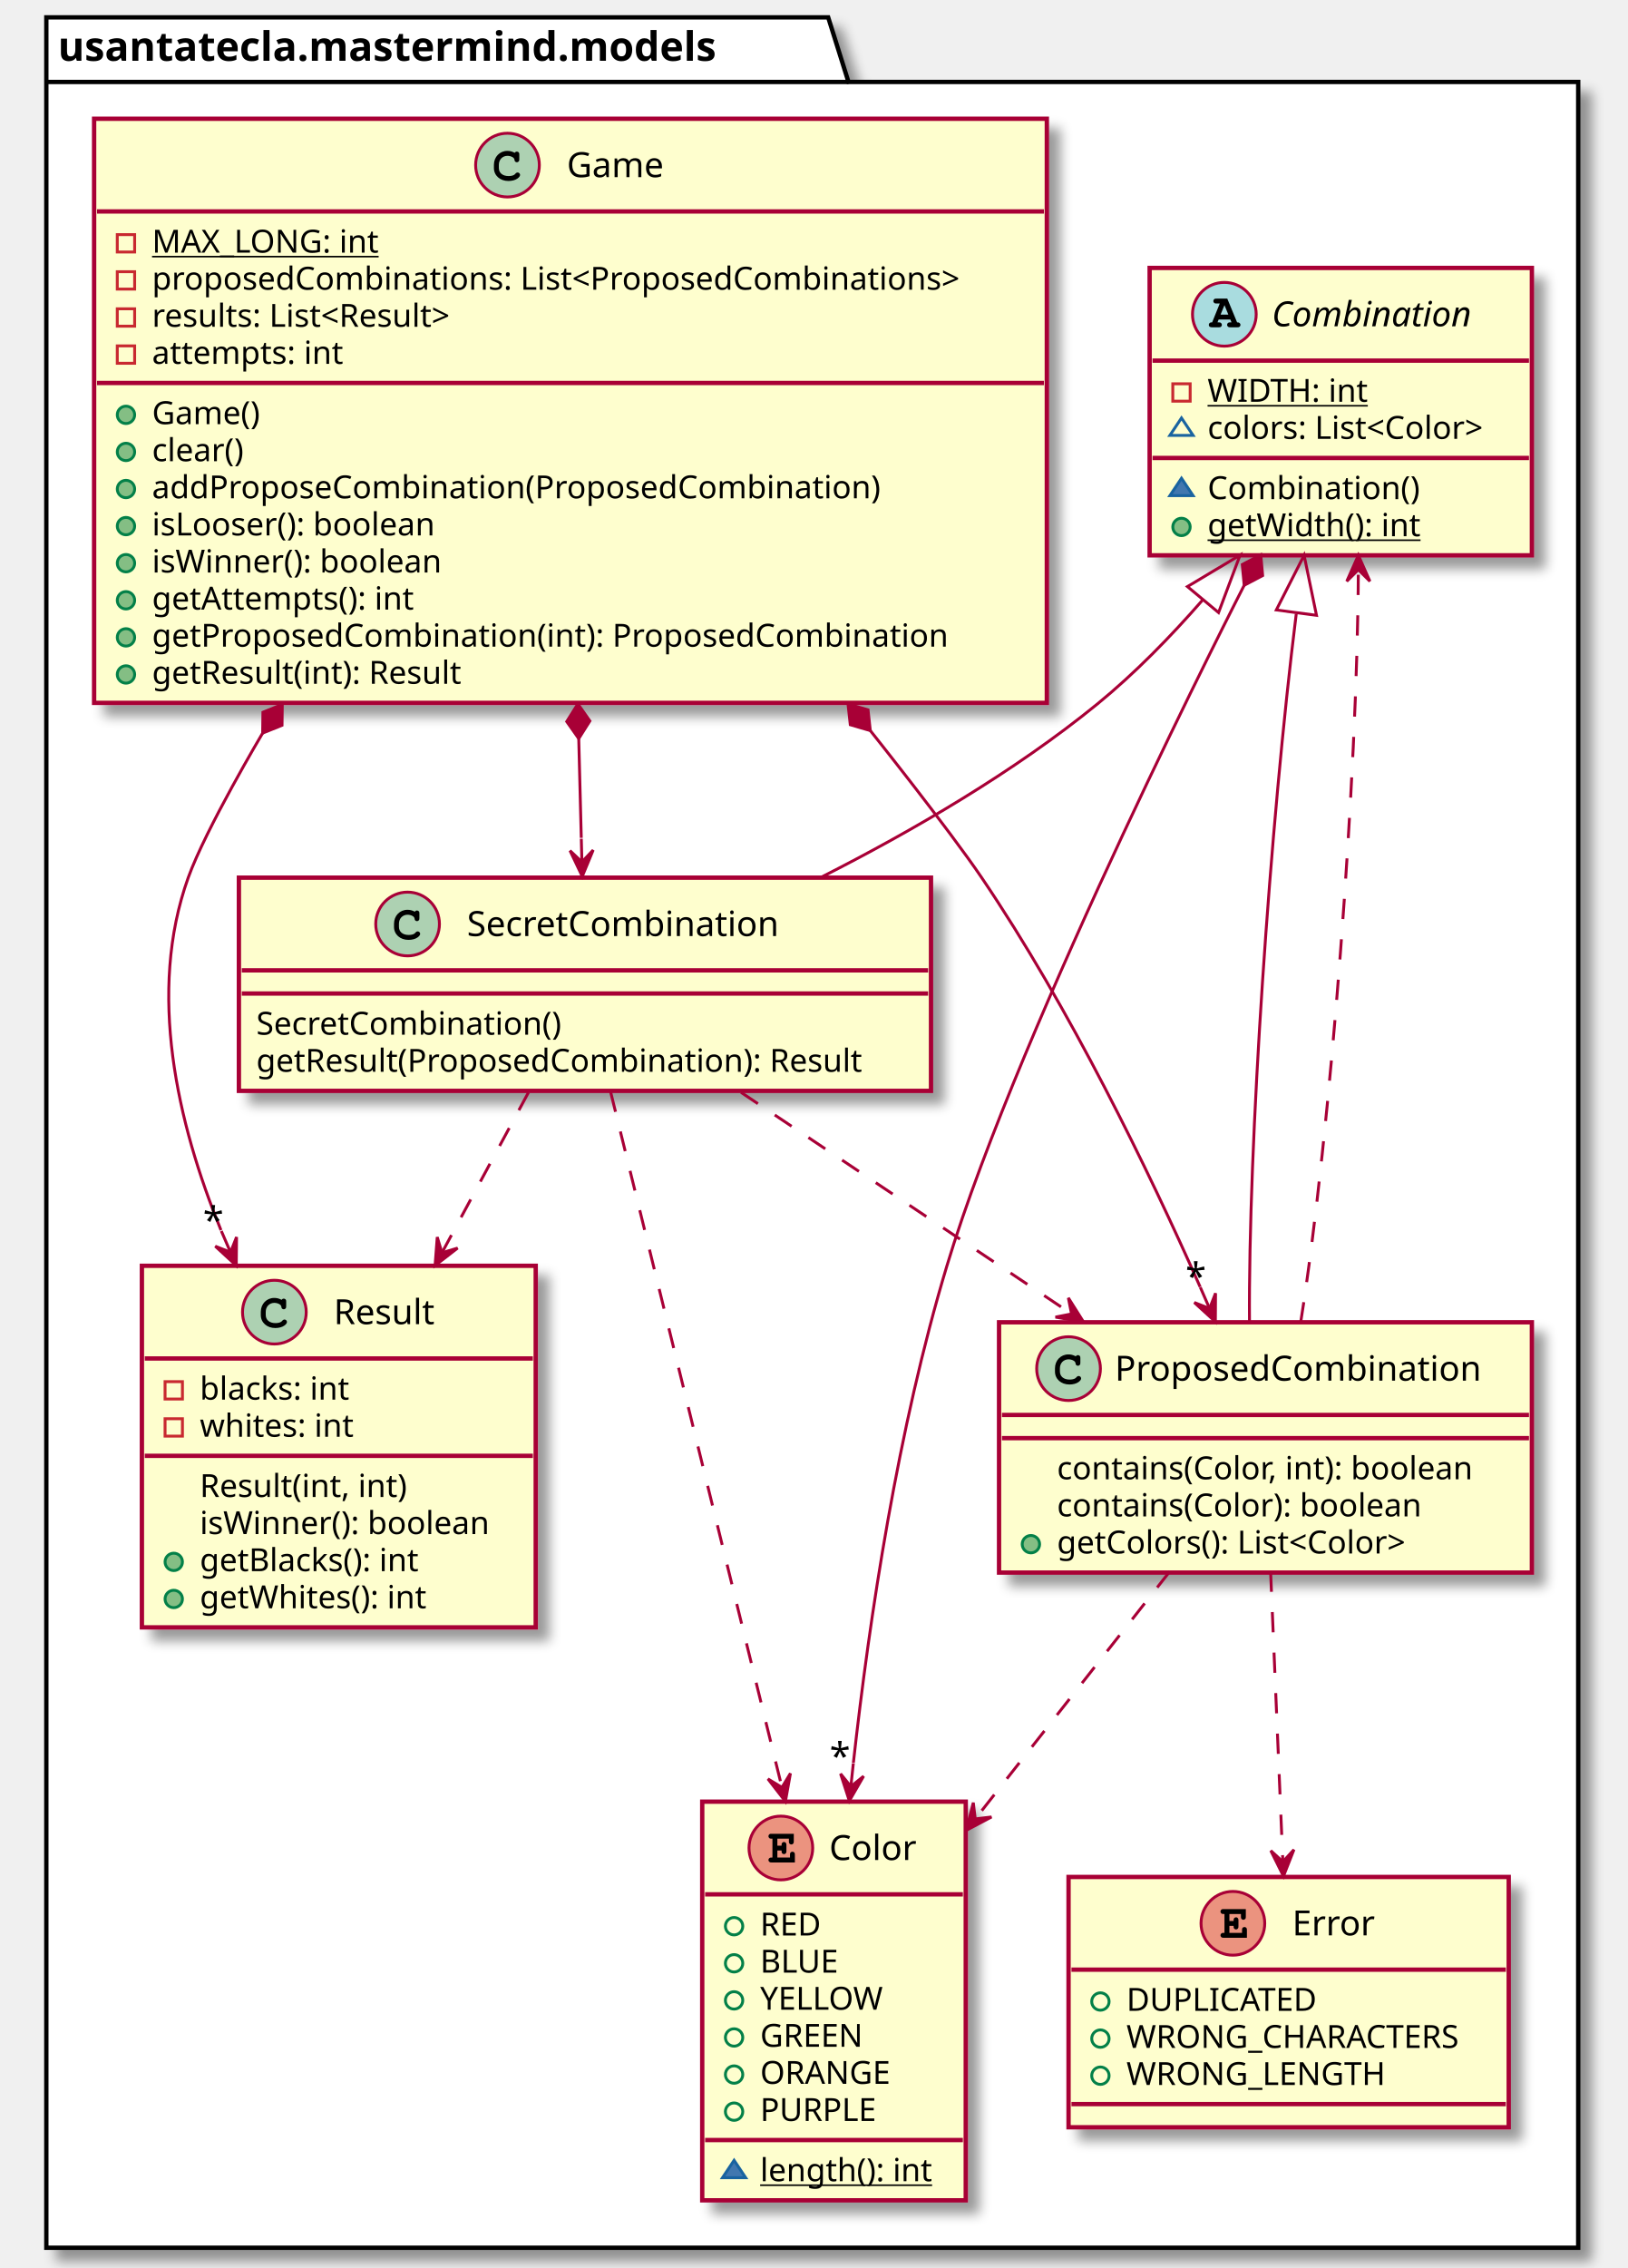
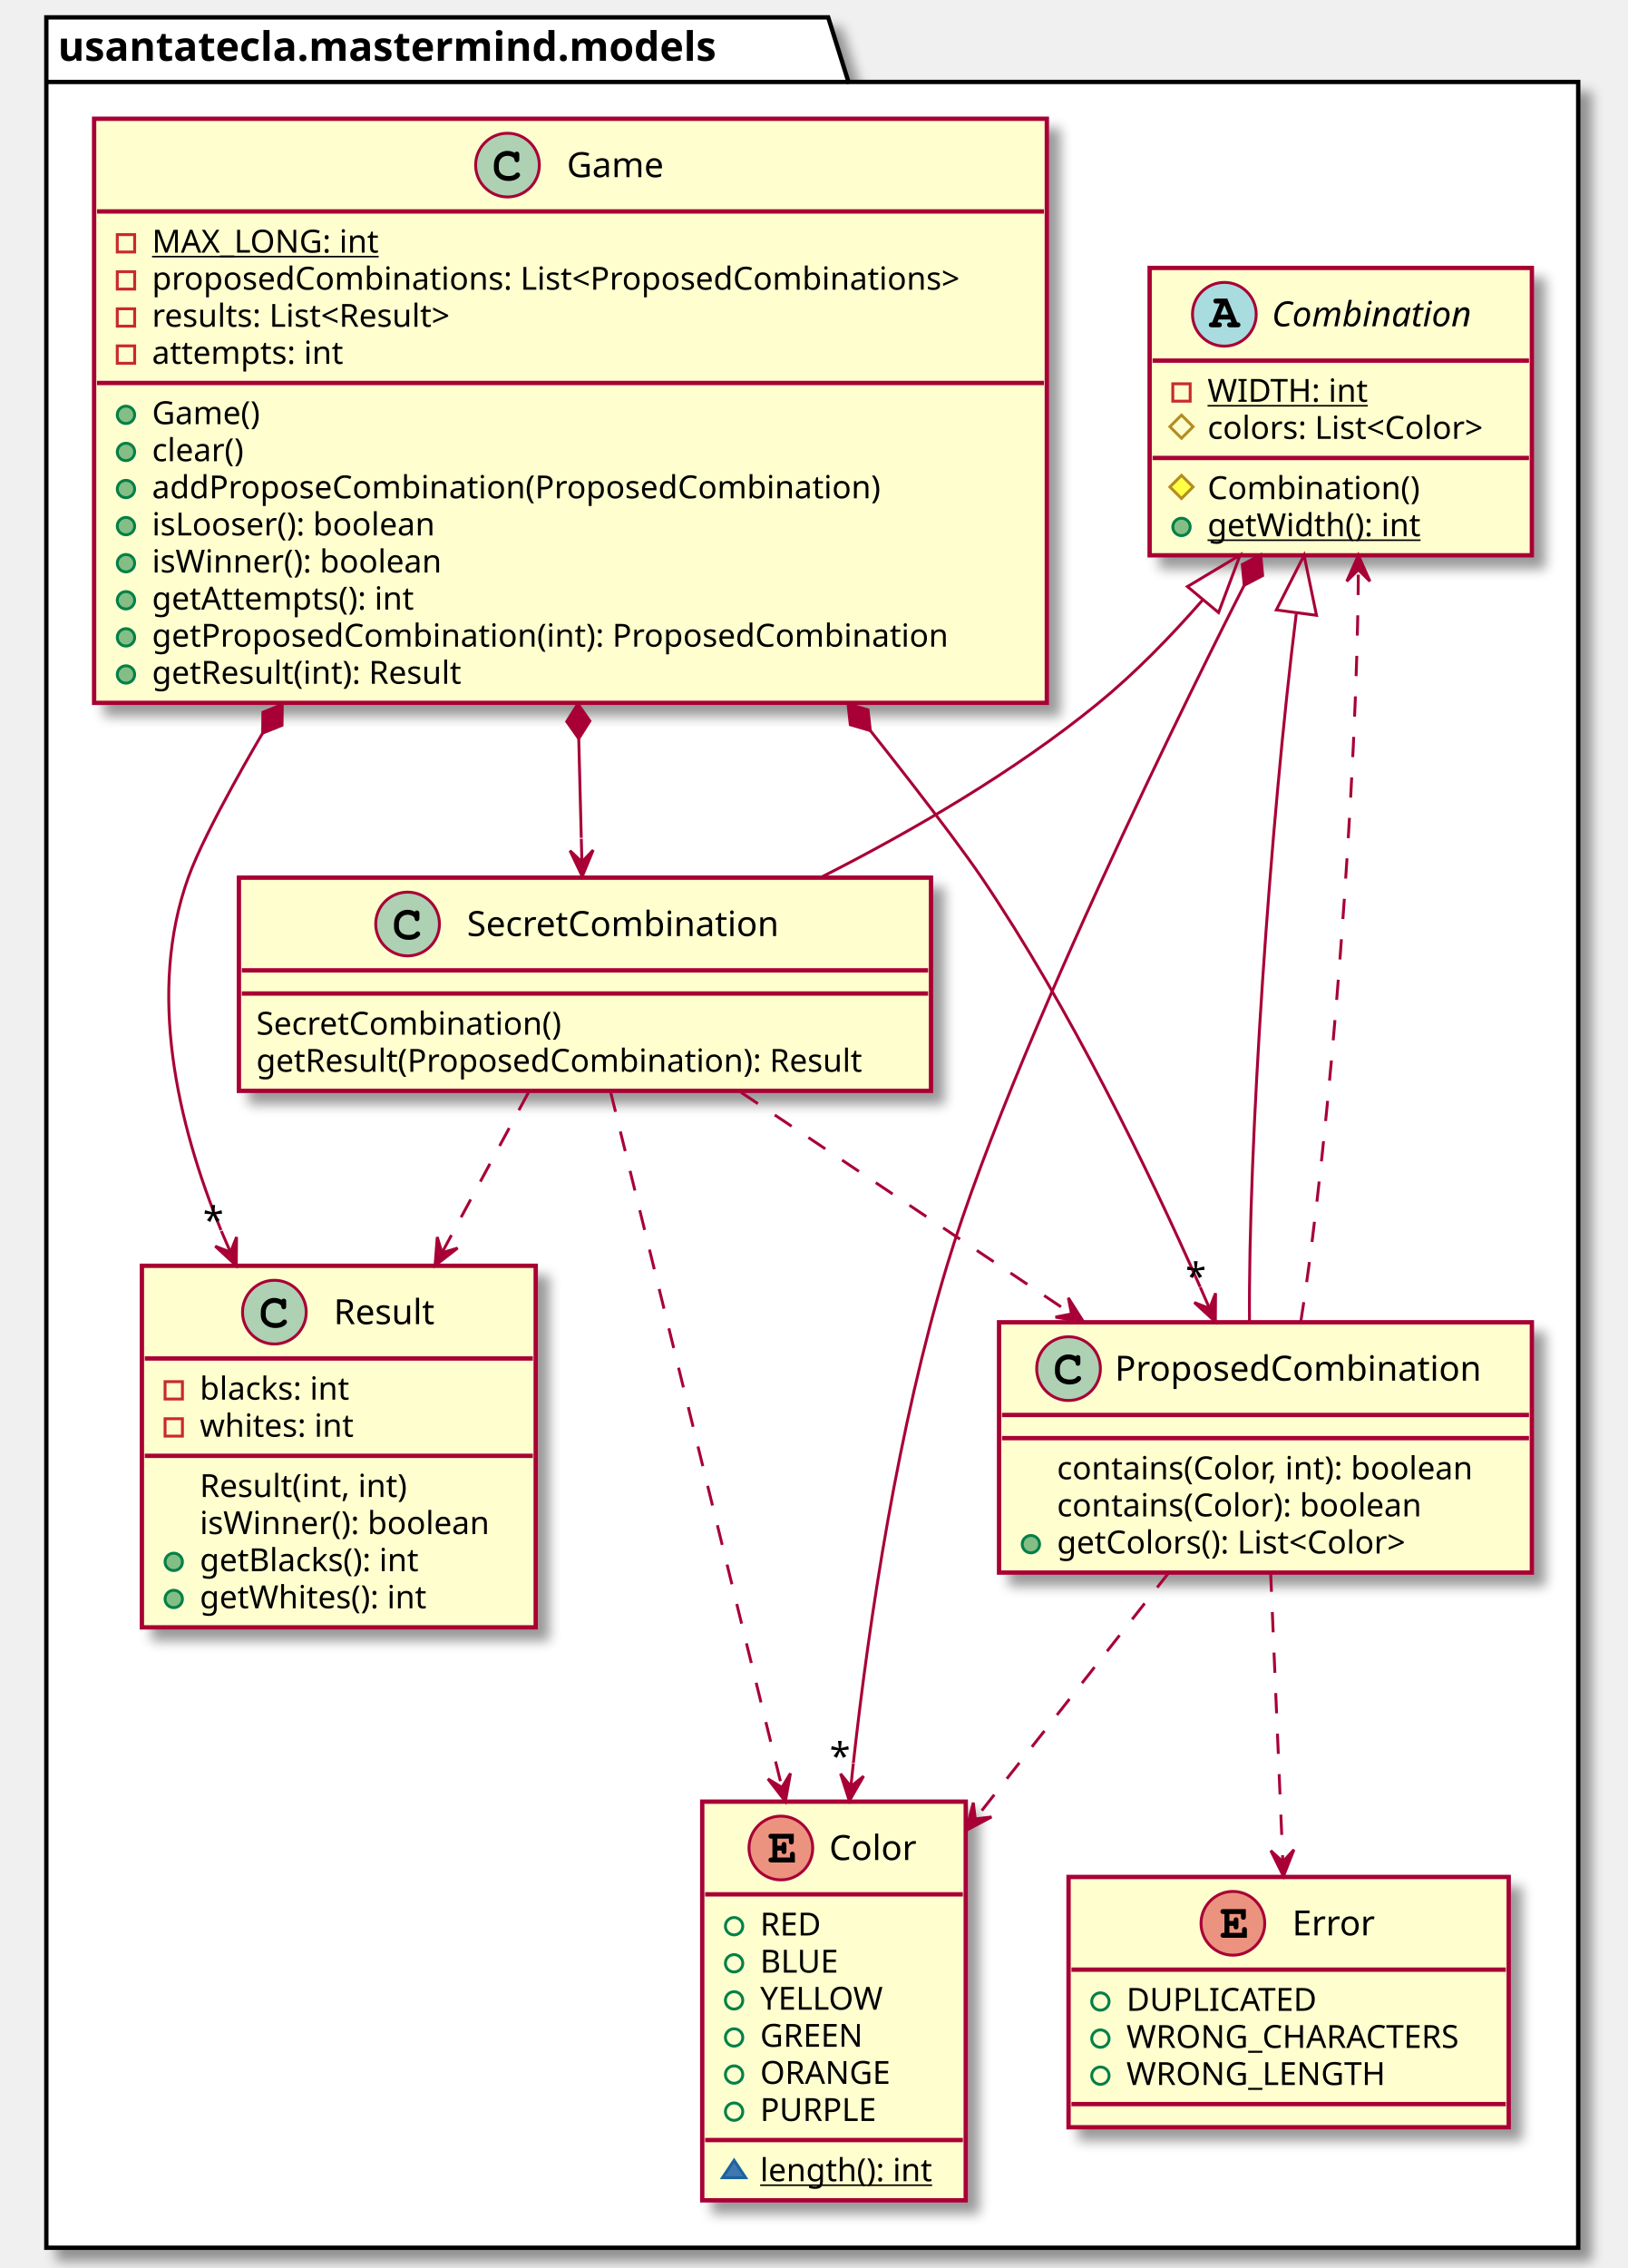
<svg xmlns="http://www.w3.org/2000/svg" contentScriptType="application/ecmascript" contentStyleType="text/css" height="783px" preserveAspectRatio="none" style="width:562px;height:783px;" version="1.1" viewBox="0 0 562 783" width="562px" zoomAndPan="magnify">
  <defs>
-     <filter height="300%" id="fp01gopc5jebo" width="300%" x="-1" y="-1">
+     <filter height="300%" id="f160fuqzhfqyqk" width="300%" x="-1" y="-1">
      <feGaussianBlur result="blurOut" stdDeviation="2.0" />
      <feColorMatrix in="blurOut" result="blurOut2" type="matrix" values="0 0 0 0 0 0 0 0 0 0 0 0 0 0 0 0 0 0 .4 0" />
      <feOffset dx="4.0" dy="4.0" in="blurOut2" result="blurOut3" />
      <feBlend in="SourceGraphic" in2="blurOut3" mode="normal" />
    </filter>
  </defs>
  <g>
-     <polygon fill="#FFFFFF" filter="url(#fp01gopc5jebo)" points="16,6,286,6,293,28.297,545,28.297,545,776,16,776,16,6" style="stroke: #000000; stroke-width: 1.5;" />
+     <polygon fill="#FFFFFF" filter="url(#f160fuqzhfqyqk)" points="16,6,286,6,293,28.297,545,28.297,545,776,16,776,16,6" style="stroke: #000000; stroke-width: 1.5;" />
    <line style="stroke: #000000; stroke-width: 1.5;" x1="16" x2="293" y1="28.297" y2="28.297" />
    <text fill="#000000" font-family="sans-serif" font-size="14" font-weight="bold" lengthAdjust="spacingAndGlyphs" textLength="264" x="20" y="20.995">usantatecla.mastermind.models</text>
-     <rect codeLine="1" fill="#FEFECE" filter="url(#fp01gopc5jebo)" height="137.633" id="usantatecla.mastermind.models.Color" style="stroke: #A80036; stroke-width: 1.5;" width="91" x="242.5" y="622" />
+     <rect codeLine="1" fill="#FEFECE" filter="url(#f160fuqzhfqyqk)" height="137.633" id="usantatecla.mastermind.models.Color" style="stroke: #A80036; stroke-width: 1.5;" width="91" x="242.5" y="622" />
    <ellipse cx="269.65" cy="638" fill="#EB937F" rx="11" ry="11" style="stroke: #A80036; stroke-width: 1.0;" />
    <path d="M268.447,638.875 L269.9,638.875 L269.9,638.984 C269.9,639.391 269.931,639.547 270.009,639.703 C270.166,639.953 270.447,640.109 270.744,640.109 C270.994,640.109 271.259,639.969 271.416,639.75 C271.541,639.594 271.572,639.438 271.572,638.984 L271.572,637.062 C271.572,636.906 271.572,636.859 271.556,636.703 C271.494,636.234 271.181,635.922 270.728,635.922 C270.478,635.922 270.212,636.062 270.041,636.281 C269.931,636.453 269.9,636.609 269.9,637.062 L269.9,637.188 L268.447,637.188 L268.447,634.781 L272.431,634.781 L272.431,635.641 C272.431,636.047 272.462,636.219 272.541,636.375 C272.712,636.625 272.994,636.781 273.275,636.781 C273.541,636.781 273.806,636.641 273.978,636.422 C274.087,636.25 274.119,636.109 274.119,635.641 L274.119,633.094 L266.494,633.094 C266.056,633.094 265.931,633.109 265.775,633.203 C265.525,633.359 265.369,633.656 265.369,633.938 C265.369,634.219 265.509,634.469 265.728,634.641 C265.884,634.75 266.072,634.781 266.494,634.781 L266.744,634.781 L266.744,641.297 L266.494,641.297 C266.087,641.297 265.931,641.312 265.775,641.422 C265.525,641.594 265.369,641.859 265.369,642.156 C265.369,642.422 265.509,642.672 265.728,642.828 C265.869,642.953 266.103,643 266.494,643 L274.494,643 L274.494,640.422 C274.494,639.984 274.462,639.844 274.384,639.688 C274.212,639.438 273.931,639.281 273.65,639.281 C273.384,639.281 273.119,639.391 272.947,639.641 C272.837,639.797 272.806,639.938 272.806,640.422 L272.806,641.297 L268.447,641.297 L268.447,638.875 Z " />
    <text fill="#000000" font-family="sans-serif" font-size="12" lengthAdjust="spacingAndGlyphs" textLength="32" x="286.35" y="642.154">Color</text>
    <line style="stroke: #A80036; stroke-width: 1.5;" x1="243.5" x2="332.5" y1="654" y2="654" />
    <ellipse cx="253.5" cy="665" fill="none" rx="3" ry="3" style="stroke: #038048; stroke-width: 1.0;" />
    <text fill="#000000" font-family="sans-serif" font-size="11" lengthAdjust="spacingAndGlyphs" textLength="23" x="262.5" y="668.21">RED</text>
    <ellipse cx="253.5" cy="677.805" fill="none" rx="3" ry="3" style="stroke: #038048; stroke-width: 1.0;" />
    <text fill="#000000" font-family="sans-serif" font-size="11" lengthAdjust="spacingAndGlyphs" textLength="29" x="262.5" y="681.015">BLUE</text>
    <ellipse cx="253.5" cy="690.609" fill="none" rx="3" ry="3" style="stroke: #038048; stroke-width: 1.0;" />
    <text fill="#000000" font-family="sans-serif" font-size="11" lengthAdjust="spacingAndGlyphs" textLength="46" x="262.5" y="693.82">YELLOW</text>
    <ellipse cx="253.5" cy="703.414" fill="none" rx="3" ry="3" style="stroke: #038048; stroke-width: 1.0;" />
    <text fill="#000000" font-family="sans-serif" font-size="11" lengthAdjust="spacingAndGlyphs" textLength="38" x="262.5" y="706.625">GREEN</text>
    <ellipse cx="253.5" cy="716.219" fill="none" rx="3" ry="3" style="stroke: #038048; stroke-width: 1.0;" />
    <text fill="#000000" font-family="sans-serif" font-size="11" lengthAdjust="spacingAndGlyphs" textLength="48" x="262.5" y="719.429">ORANGE</text>
    <ellipse cx="253.5" cy="729.023" fill="none" rx="3" ry="3" style="stroke: #038048; stroke-width: 1.0;" />
    <text fill="#000000" font-family="sans-serif" font-size="11" lengthAdjust="spacingAndGlyphs" textLength="40" x="262.5" y="732.234">PURPLE</text>
    <line style="stroke: #A80036; stroke-width: 1.5;" x1="243.5" x2="332.5" y1="738.828" y2="738.828" />
    <polygon fill="#4177AF" points="253.5,745.828,249.5,751.828,257.5,751.828" style="stroke: #1963A0; stroke-width: 1.0;" />
    <text fill="#000000" font-family="sans-serif" font-size="11" lengthAdjust="spacingAndGlyphs" text-decoration="underline" textLength="65" x="262.5" y="753.039">length(): int</text>
-     <rect codeLine="11" fill="#FEFECE" filter="url(#fp01gopc5jebo)" height="99.219" id="usantatecla.mastermind.models.Combination" style="stroke: #A80036; stroke-width: 1.5;" width="132" x="397" y="92.5" />
+     <rect codeLine="11" fill="#FEFECE" filter="url(#f160fuqzhfqyqk)" height="99.219" id="usantatecla.mastermind.models.Combination" style="stroke: #A80036; stroke-width: 1.5;" width="132" x="397" y="92.5" />
    <ellipse cx="422.8" cy="108.5" fill="#A9DCDF" rx="11" ry="11" style="stroke: #A80036; stroke-width: 1.0;" />
    <path d="M424.878,110.312 L425.269,111.297 L424.878,111.297 C424.425,111.297 424.316,111.312 424.159,111.422 C423.909,111.578 423.753,111.859 423.753,112.156 C423.753,112.422 423.894,112.672 424.113,112.828 C424.253,112.953 424.456,113 424.878,113 L427.238,113 C427.597,113 427.816,112.969 427.956,112.875 C428.206,112.734 428.363,112.438 428.363,112.156 C428.363,111.875 428.222,111.625 428.003,111.469 C427.831,111.328 427.675,111.297 427.206,111.297 L423.816,103.094 L420.144,103.094 C419.691,103.094 419.566,103.109 419.409,103.203 C419.159,103.375 419.003,103.656 419.003,103.938 C419.003,104.219 419.144,104.469 419.363,104.641 C419.534,104.75 419.706,104.781 420.144,104.781 L421.222,104.781 L418.581,111.297 C418.159,111.297 418.003,111.312 417.847,111.422 C417.597,111.578 417.441,111.859 417.441,112.156 C417.441,112.719 417.816,113 418.566,113 L420.831,113 C421.191,113 421.409,112.969 421.534,112.875 C421.8,112.734 421.941,112.438 421.941,112.156 C421.941,111.875 421.816,111.625 421.597,111.453 C421.425,111.328 421.284,111.297 420.831,111.297 L420.441,111.297 L420.831,110.312 L424.878,110.312 Z M424.175,108.609 L421.503,108.609 L422.847,105.344 L424.175,108.609 Z " />
    <text fill="#000000" font-family="sans-serif" font-size="12" font-style="italic" lengthAdjust="spacingAndGlyphs" textLength="76" x="439.2" y="112.654">Combination</text>
    <line style="stroke: #A80036; stroke-width: 1.5;" x1="398" x2="528" y1="124.5" y2="124.5" />
    <rect fill="none" height="6" style="stroke: #C82930; stroke-width: 1.0;" width="6" x="405" y="132.5" />
    <text fill="#000000" font-family="sans-serif" font-size="11" lengthAdjust="spacingAndGlyphs" text-decoration="underline" textLength="59" x="417" y="138.71">WIDTH: int</text>
-     <polygon fill="none" points="408,144.305,404,150.305,412,150.305" style="stroke: #1963A0; stroke-width: 1.0;" />
+     <polygon fill="none" points="408,143.305,412,147.305,408,151.305,404,147.305" style="stroke: #B38D22; stroke-width: 1.0;" />
    <text fill="#000000" font-family="sans-serif" font-size="11" lengthAdjust="spacingAndGlyphs" textLength="106" x="417" y="151.515">colors: List&lt;Color&gt;</text>
    <line style="stroke: #A80036; stroke-width: 1.5;" x1="398" x2="528" y1="158.109" y2="158.109" />
-     <polygon fill="#4177AF" points="408,165.109,404,171.109,412,171.109" style="stroke: #1963A0; stroke-width: 1.0;" />
+     <polygon fill="#FFFF44" points="408,164.109,412,168.109,408,172.109,404,168.109" style="stroke: #B38D22; stroke-width: 1.0;" />
    <text fill="#000000" font-family="sans-serif" font-size="11" lengthAdjust="spacingAndGlyphs" textLength="79" x="417" y="172.32">Combination()</text>
    <ellipse cx="408" cy="181.914" fill="#84BE84" rx="3" ry="3" style="stroke: #038048; stroke-width: 1.0;" />
    <text fill="#000000" font-family="sans-serif" font-size="11" lengthAdjust="spacingAndGlyphs" text-decoration="underline" textLength="80" x="417" y="185.125">getWidth(): int</text>
-     <rect codeLine="19" fill="#FEFECE" filter="url(#fp01gopc5jebo)" height="86.414" id="usantatecla.mastermind.models.Error" style="stroke: #A80036; stroke-width: 1.5;" width="152" x="369" y="648" />
+     <rect codeLine="19" fill="#FEFECE" filter="url(#f160fuqzhfqyqk)" height="86.414" id="usantatecla.mastermind.models.Error" style="stroke: #A80036; stroke-width: 1.5;" width="152" x="369" y="648" />
    <ellipse cx="425.75" cy="664" fill="#EB937F" rx="11" ry="11" style="stroke: #A80036; stroke-width: 1.0;" />
    <path d="M424.547,664.875 L426,664.875 L426,664.984 C426,665.391 426.031,665.547 426.109,665.703 C426.266,665.953 426.547,666.109 426.844,666.109 C427.094,666.109 427.359,665.969 427.516,665.75 C427.641,665.594 427.672,665.438 427.672,664.984 L427.672,663.062 C427.672,662.906 427.672,662.859 427.656,662.703 C427.594,662.234 427.281,661.922 426.828,661.922 C426.578,661.922 426.312,662.062 426.141,662.281 C426.031,662.453 426,662.609 426,663.062 L426,663.188 L424.547,663.188 L424.547,660.781 L428.531,660.781 L428.531,661.641 C428.531,662.047 428.562,662.219 428.641,662.375 C428.812,662.625 429.094,662.781 429.375,662.781 C429.641,662.781 429.906,662.641 430.078,662.422 C430.188,662.25 430.219,662.109 430.219,661.641 L430.219,659.094 L422.594,659.094 C422.156,659.094 422.031,659.109 421.875,659.203 C421.625,659.359 421.469,659.656 421.469,659.938 C421.469,660.219 421.609,660.469 421.828,660.641 C421.984,660.75 422.172,660.781 422.594,660.781 L422.844,660.781 L422.844,667.297 L422.594,667.297 C422.188,667.297 422.031,667.312 421.875,667.422 C421.625,667.594 421.469,667.859 421.469,668.156 C421.469,668.422 421.609,668.672 421.828,668.828 C421.969,668.953 422.203,669 422.594,669 L430.594,669 L430.594,666.422 C430.594,665.984 430.562,665.844 430.484,665.688 C430.312,665.438 430.031,665.281 429.75,665.281 C429.484,665.281 429.219,665.391 429.047,665.641 C428.938,665.797 428.906,665.938 428.906,666.422 L428.906,667.297 L424.547,667.297 L424.547,664.875 Z " />
    <text fill="#000000" font-family="sans-serif" font-size="12" lengthAdjust="spacingAndGlyphs" textLength="30" x="446.25" y="668.154">Error</text>
    <line style="stroke: #A80036; stroke-width: 1.5;" x1="370" x2="520" y1="680" y2="680" />
    <ellipse cx="380" cy="691" fill="none" rx="3" ry="3" style="stroke: #038048; stroke-width: 1.0;" />
    <text fill="#000000" font-family="sans-serif" font-size="11" lengthAdjust="spacingAndGlyphs" textLength="71" x="389" y="694.21">DUPLICATED</text>
    <ellipse cx="380" cy="703.805" fill="none" rx="3" ry="3" style="stroke: #038048; stroke-width: 1.0;" />
    <text fill="#000000" font-family="sans-serif" font-size="11" lengthAdjust="spacingAndGlyphs" textLength="126" x="389" y="707.015">WRONG_CHARACTERS</text>
    <ellipse cx="380" cy="716.609" fill="none" rx="3" ry="3" style="stroke: #038048; stroke-width: 1.0;" />
    <text fill="#000000" font-family="sans-serif" font-size="11" lengthAdjust="spacingAndGlyphs" textLength="95" x="389" y="719.82">WRONG_LENGTH</text>
    <line style="stroke: #A80036; stroke-width: 1.5;" x1="370" x2="520" y1="726.414" y2="726.414" />
-     <rect codeLine="25" fill="#FEFECE" filter="url(#fp01gopc5jebo)" height="201.656" id="usantatecla.mastermind.models.Game" style="stroke: #A80036; stroke-width: 1.5;" width="329" x="32.5" y="41" />
+     <rect codeLine="25" fill="#FEFECE" filter="url(#f160fuqzhfqyqk)" height="201.656" id="usantatecla.mastermind.models.Game" style="stroke: #A80036; stroke-width: 1.5;" width="329" x="32.5" y="41" />
    <ellipse cx="175.25" cy="57" fill="#ADD1B2" rx="11" ry="11" style="stroke: #A80036; stroke-width: 1.0;" />
    <path d="M177.594,52.672 C176.656,52.234 176.062,52.094 175.188,52.094 C172.562,52.094 170.562,54.172 170.562,56.891 L170.562,58.016 C170.562,60.594 172.672,62.484 175.562,62.484 C176.781,62.484 177.938,62.188 178.688,61.641 C179.266,61.234 179.594,60.781 179.594,60.391 C179.594,59.938 179.203,59.547 178.734,59.547 C178.516,59.547 178.312,59.625 178.125,59.812 C177.672,60.297 177.672,60.297 177.484,60.391 C177.062,60.656 176.375,60.781 175.609,60.781 C173.562,60.781 172.266,59.688 172.266,57.984 L172.266,56.891 C172.266,55.109 173.516,53.797 175.25,53.797 C175.828,53.797 176.438,53.953 176.906,54.203 C177.391,54.484 177.562,54.703 177.656,55.109 C177.719,55.516 177.75,55.641 177.891,55.766 C178.031,55.906 178.266,56.016 178.484,56.016 C178.75,56.016 179.016,55.875 179.188,55.656 C179.297,55.5 179.328,55.312 179.328,54.891 L179.328,53.469 C179.328,53.031 179.312,52.906 179.219,52.75 C179.062,52.484 178.781,52.344 178.484,52.344 C178.188,52.344 177.984,52.438 177.766,52.75 L177.594,52.672 Z " />
    <text fill="#000000" font-family="sans-serif" font-size="12" lengthAdjust="spacingAndGlyphs" textLength="35" x="195.75" y="61.154">Game</text>
    <line style="stroke: #A80036; stroke-width: 1.5;" x1="33.5" x2="360.5" y1="73" y2="73" />
    <rect fill="none" height="6" style="stroke: #C82930; stroke-width: 1.0;" width="6" x="40.5" y="81" />
    <text fill="#000000" font-family="sans-serif" font-size="11" lengthAdjust="spacingAndGlyphs" text-decoration="underline" textLength="84" x="52.5" y="87.21">MAX_LONG: int</text>
    <rect fill="none" height="6" style="stroke: #C82930; stroke-width: 1.0;" width="6" x="40.5" y="93.805" />
    <text fill="#000000" font-family="sans-serif" font-size="11" lengthAdjust="spacingAndGlyphs" textLength="303" x="52.5" y="100.015">proposedCombinations: List&lt;ProposedCombinations&gt;</text>
    <rect fill="none" height="6" style="stroke: #C82930; stroke-width: 1.0;" width="6" x="40.5" y="106.609" />
    <text fill="#000000" font-family="sans-serif" font-size="11" lengthAdjust="spacingAndGlyphs" textLength="117" x="52.5" y="112.82">results: List&lt;Result&gt;</text>
    <rect fill="none" height="6" style="stroke: #C82930; stroke-width: 1.0;" width="6" x="40.5" y="119.414" />
    <text fill="#000000" font-family="sans-serif" font-size="11" lengthAdjust="spacingAndGlyphs" textLength="72" x="52.5" y="125.624">attempts: int</text>
    <line style="stroke: #A80036; stroke-width: 1.5;" x1="33.5" x2="360.5" y1="132.219" y2="132.219" />
    <ellipse cx="43.5" cy="143.219" fill="#84BE84" rx="3" ry="3" style="stroke: #038048; stroke-width: 1.0;" />
    <text fill="#000000" font-family="sans-serif" font-size="11" lengthAdjust="spacingAndGlyphs" textLength="43" x="52.5" y="146.429">Game()</text>
    <ellipse cx="43.5" cy="156.023" fill="#84BE84" rx="3" ry="3" style="stroke: #038048; stroke-width: 1.0;" />
    <text fill="#000000" font-family="sans-serif" font-size="11" lengthAdjust="spacingAndGlyphs" textLength="36" x="52.5" y="159.234">clear()</text>
    <ellipse cx="43.5" cy="168.828" fill="#84BE84" rx="3" ry="3" style="stroke: #038048; stroke-width: 1.0;" />
    <text fill="#000000" font-family="sans-serif" font-size="11" lengthAdjust="spacingAndGlyphs" textLength="268" x="52.5" y="172.039">addProposeCombination(ProposedCombination)</text>
    <ellipse cx="43.5" cy="181.633" fill="#84BE84" rx="3" ry="3" style="stroke: #038048; stroke-width: 1.0;" />
    <text fill="#000000" font-family="sans-serif" font-size="11" lengthAdjust="spacingAndGlyphs" textLength="108" x="52.5" y="184.843">isLooser(): boolean</text>
    <ellipse cx="43.5" cy="194.438" fill="#84BE84" rx="3" ry="3" style="stroke: #038048; stroke-width: 1.0;" />
    <text fill="#000000" font-family="sans-serif" font-size="11" lengthAdjust="spacingAndGlyphs" textLength="110" x="52.5" y="197.648">isWinner(): boolean</text>
    <ellipse cx="43.5" cy="207.242" fill="#84BE84" rx="3" ry="3" style="stroke: #038048; stroke-width: 1.0;" />
    <text fill="#000000" font-family="sans-serif" font-size="11" lengthAdjust="spacingAndGlyphs" textLength="100" x="52.5" y="210.453">getAttempts(): int</text>
    <ellipse cx="43.5" cy="220.047" fill="#84BE84" rx="3" ry="3" style="stroke: #038048; stroke-width: 1.0;" />
    <text fill="#000000" font-family="sans-serif" font-size="11" lengthAdjust="spacingAndGlyphs" textLength="294" x="52.5" y="223.257">getProposedCombination(int): ProposedCombination</text>
    <ellipse cx="43.5" cy="232.852" fill="#84BE84" rx="3" ry="3" style="stroke: #038048; stroke-width: 1.0;" />
    <text fill="#000000" font-family="sans-serif" font-size="11" lengthAdjust="spacingAndGlyphs" textLength="118" x="52.5" y="236.062">getResult(int): Result</text>
-     <rect codeLine="63" fill="#FEFECE" filter="url(#fp01gopc5jebo)" height="73.609" id="usantatecla.mastermind.models.SecretCombination" style="stroke: #A80036; stroke-width: 1.5;" width="239" x="82.5" y="303" />
+     <rect codeLine="63" fill="#FEFECE" filter="url(#f160fuqzhfqyqk)" height="73.609" id="usantatecla.mastermind.models.SecretCombination" style="stroke: #A80036; stroke-width: 1.5;" width="239" x="82.5" y="303" />
    <ellipse cx="140.75" cy="319" fill="#ADD1B2" rx="11" ry="11" style="stroke: #A80036; stroke-width: 1.0;" />
    <path d="M143.094,314.672 C142.156,314.234 141.562,314.094 140.688,314.094 C138.062,314.094 136.062,316.172 136.062,318.891 L136.062,320.016 C136.062,322.594 138.172,324.484 141.062,324.484 C142.281,324.484 143.438,324.188 144.188,323.641 C144.766,323.234 145.094,322.781 145.094,322.391 C145.094,321.938 144.703,321.547 144.234,321.547 C144.016,321.547 143.812,321.625 143.625,321.812 C143.172,322.297 143.172,322.297 142.984,322.391 C142.562,322.656 141.875,322.781 141.109,322.781 C139.062,322.781 137.766,321.688 137.766,319.984 L137.766,318.891 C137.766,317.109 139.016,315.797 140.75,315.797 C141.328,315.797 141.938,315.953 142.406,316.203 C142.891,316.484 143.062,316.703 143.156,317.109 C143.219,317.516 143.25,317.641 143.391,317.766 C143.531,317.906 143.766,318.016 143.984,318.016 C144.25,318.016 144.516,317.875 144.688,317.656 C144.797,317.5 144.828,317.312 144.828,316.891 L144.828,315.469 C144.828,315.031 144.812,314.906 144.719,314.75 C144.562,314.484 144.281,314.344 143.984,314.344 C143.688,314.344 143.484,314.438 143.266,314.75 L143.094,314.672 Z " />
    <text fill="#000000" font-family="sans-serif" font-size="12" lengthAdjust="spacingAndGlyphs" textLength="114" x="161.25" y="323.154">SecretCombination</text>
    <line style="stroke: #A80036; stroke-width: 1.5;" x1="83.5" x2="320.5" y1="335" y2="335" />
    <line style="stroke: #A80036; stroke-width: 1.5;" x1="83.5" x2="320.5" y1="343" y2="343" />
    <text fill="#000000" font-family="sans-serif" font-size="11" lengthAdjust="spacingAndGlyphs" textLength="117" x="88.5" y="357.21">SecretCombination()</text>
    <text fill="#000000" font-family="sans-serif" font-size="11" lengthAdjust="spacingAndGlyphs" textLength="227" x="88.5" y="370.015">getResult(ProposedCombination): Result</text>
-     <rect codeLine="52" fill="#FEFECE" filter="url(#fp01gopc5jebo)" height="124.828" id="usantatecla.mastermind.models.Result" style="stroke: #A80036; stroke-width: 1.5;" width="136" x="49" y="437" />
+     <rect codeLine="52" fill="#FEFECE" filter="url(#f160fuqzhfqyqk)" height="124.828" id="usantatecla.mastermind.models.Result" style="stroke: #A80036; stroke-width: 1.5;" width="136" x="49" y="437" />
    <ellipse cx="94.75" cy="453" fill="#ADD1B2" rx="11" ry="11" style="stroke: #A80036; stroke-width: 1.0;" />
    <path d="M97.094,448.672 C96.156,448.234 95.562,448.094 94.688,448.094 C92.062,448.094 90.062,450.172 90.062,452.891 L90.062,454.016 C90.062,456.594 92.172,458.484 95.062,458.484 C96.281,458.484 97.438,458.188 98.188,457.641 C98.766,457.234 99.094,456.781 99.094,456.391 C99.094,455.938 98.703,455.547 98.234,455.547 C98.016,455.547 97.812,455.625 97.625,455.812 C97.172,456.297 97.172,456.297 96.984,456.391 C96.562,456.656 95.875,456.781 95.109,456.781 C93.062,456.781 91.766,455.688 91.766,453.984 L91.766,452.891 C91.766,451.109 93.016,449.797 94.75,449.797 C95.328,449.797 95.938,449.953 96.406,450.203 C96.891,450.484 97.062,450.703 97.156,451.109 C97.219,451.516 97.25,451.641 97.391,451.766 C97.531,451.906 97.766,452.016 97.984,452.016 C98.25,452.016 98.516,451.875 98.688,451.656 C98.797,451.5 98.828,451.312 98.828,450.891 L98.828,449.469 C98.828,449.031 98.812,448.906 98.719,448.75 C98.562,448.484 98.281,448.344 97.984,448.344 C97.688,448.344 97.484,448.438 97.266,448.75 L97.094,448.672 Z " />
    <text fill="#000000" font-family="sans-serif" font-size="12" lengthAdjust="spacingAndGlyphs" textLength="36" x="115.25" y="457.154">Result</text>
    <line style="stroke: #A80036; stroke-width: 1.5;" x1="50" x2="184" y1="469" y2="469" />
    <rect fill="none" height="6" style="stroke: #C82930; stroke-width: 1.0;" width="6" x="57" y="477" />
    <text fill="#000000" font-family="sans-serif" font-size="11" lengthAdjust="spacingAndGlyphs" textLength="56" x="69" y="483.21">blacks: int</text>
    <rect fill="none" height="6" style="stroke: #C82930; stroke-width: 1.0;" width="6" x="57" y="489.805" />
    <text fill="#000000" font-family="sans-serif" font-size="11" lengthAdjust="spacingAndGlyphs" textLength="58" x="69" y="496.015">whites: int</text>
    <line style="stroke: #A80036; stroke-width: 1.5;" x1="50" x2="184" y1="502.609" y2="502.609" />
    <text fill="#000000" font-family="sans-serif" font-size="11" lengthAdjust="spacingAndGlyphs" textLength="78" x="69" y="516.82">Result(int, int)</text>
    <text fill="#000000" font-family="sans-serif" font-size="11" lengthAdjust="spacingAndGlyphs" textLength="110" x="69" y="529.625">isWinner(): boolean</text>
    <ellipse cx="60" cy="539.219" fill="#84BE84" rx="3" ry="3" style="stroke: #038048; stroke-width: 1.0;" />
    <text fill="#000000" font-family="sans-serif" font-size="11" lengthAdjust="spacingAndGlyphs" textLength="84" x="69" y="542.429">getBlacks(): int</text>
    <ellipse cx="60" cy="552.023" fill="#84BE84" rx="3" ry="3" style="stroke: #038048; stroke-width: 1.0;" />
    <text fill="#000000" font-family="sans-serif" font-size="11" lengthAdjust="spacingAndGlyphs" textLength="87" x="69" y="555.234">getWhites(): int</text>
-     <rect codeLine="43" fill="#FEFECE" filter="url(#fp01gopc5jebo)" height="86.414" id="usantatecla.mastermind.models.ProposedCombination" style="stroke: #A80036; stroke-width: 1.5;" width="184" x="345" y="456.5" />
+     <rect codeLine="43" fill="#FEFECE" filter="url(#f160fuqzhfqyqk)" height="86.414" id="usantatecla.mastermind.models.ProposedCombination" style="stroke: #A80036; stroke-width: 1.5;" width="184" x="345" y="456.5" />
    <ellipse cx="369" cy="472.5" fill="#ADD1B2" rx="11" ry="11" style="stroke: #A80036; stroke-width: 1.0;" />
    <path d="M371.344,468.172 C370.406,467.734 369.812,467.594 368.938,467.594 C366.312,467.594 364.312,469.672 364.312,472.391 L364.312,473.516 C364.312,476.094 366.422,477.984 369.312,477.984 C370.531,477.984 371.688,477.688 372.438,477.141 C373.016,476.734 373.344,476.281 373.344,475.891 C373.344,475.438 372.953,475.047 372.484,475.047 C372.266,475.047 372.062,475.125 371.875,475.312 C371.422,475.797 371.422,475.797 371.234,475.891 C370.812,476.156 370.125,476.281 369.359,476.281 C367.312,476.281 366.016,475.188 366.016,473.484 L366.016,472.391 C366.016,470.609 367.266,469.297 369,469.297 C369.578,469.297 370.188,469.453 370.656,469.703 C371.141,469.984 371.312,470.203 371.406,470.609 C371.469,471.016 371.5,471.141 371.641,471.266 C371.781,471.406 372.016,471.516 372.234,471.516 C372.5,471.516 372.766,471.375 372.938,471.156 C373.047,471 373.078,470.812 373.078,470.391 L373.078,468.969 C373.078,468.531 373.062,468.406 372.969,468.25 C372.812,467.984 372.531,467.844 372.234,467.844 C371.938,467.844 371.734,467.938 371.516,468.25 L371.344,468.172 Z " />
    <text fill="#000000" font-family="sans-serif" font-size="12" lengthAdjust="spacingAndGlyphs" textLength="132" x="385" y="476.654">ProposedCombination</text>
    <line style="stroke: #A80036; stroke-width: 1.5;" x1="346" x2="528" y1="488.5" y2="488.5" />
    <line style="stroke: #A80036; stroke-width: 1.5;" x1="346" x2="528" y1="496.5" y2="496.5" />
    <text fill="#000000" font-family="sans-serif" font-size="11" lengthAdjust="spacingAndGlyphs" textLength="158" x="365" y="510.71">contains(Color, int): boolean</text>
    <text fill="#000000" font-family="sans-serif" font-size="11" lengthAdjust="spacingAndGlyphs" textLength="137" x="365" y="523.515">contains(Color): boolean</text>
    <ellipse cx="356" cy="533.109" fill="#84BE84" rx="3" ry="3" style="stroke: #038048; stroke-width: 1.0;" />
    <text fill="#000000" font-family="sans-serif" font-size="11" lengthAdjust="spacingAndGlyphs" textLength="135" x="365" y="536.32">getColors(): List&lt;Color&gt;</text>
    <path codeLine="17" d="M429.649,202.073 C429.649,202.073 352.501,352.505 327,437 C310.085,493.046 300.252,558.402 294.69,608.647 " fill="none" id="usantatecla.mastermind.models.Combination-usantatecla.mastermind.models.Color" style="stroke: #A80036; stroke-width: 1.0;" />
    <polygon fill="#A80036" points="293.3,621.738,298.228,613.211,293.828,616.766,290.273,612.366,293.3,621.738" style="stroke: #A80036; stroke-width: 1.0;" />
    <line style="stroke: #A80036; stroke-width: 1.0;" x1="293.828" x2="294.673" y1="616.766" y2="608.811" />
    <polygon fill="#A80036" points="435.375,191.527,428.997,194.891,429.649,202.073,436.027,198.708,435.375,191.527" style="stroke: #A80036; stroke-width: 1.0;" />
    <text fill="#000000" font-family="sans-serif" font-size="13" lengthAdjust="spacingAndGlyphs" textLength="7" x="286.486" y="610.915">*</text>
    <path codeLine="39" d="M199.857,255.006 C199.857,255.006 200.471,279.052 200.731,289.273 " fill="none" id="usantatecla.mastermind.models.Game-usantatecla.mastermind.models.SecretCombination" style="stroke: #A80036; stroke-width: 1.0;" />
    <polygon fill="#A80036" points="201.071,302.573,204.84,293.474,200.944,297.575,196.843,293.678,201.071,302.573" style="stroke: #A80036; stroke-width: 1.0;" />
    <line style="stroke: #A80036; stroke-width: 1.0;" x1="200.944" x2="200.739" y1="297.575" y2="289.577" />
    <polygon fill="#A80036" points="199.551,243.01,195.705,249.11,199.857,255.006,203.703,248.906,199.551,243.01" style="stroke: #A80036; stroke-width: 1.0;" />
    <path codeLine="40" d="M90.699,253.09 C90.699,253.09 71.074,286.092 65,303 C50.811,342.495 61.197,387.714 76.308,424.709 " fill="none" id="usantatecla.mastermind.models.Game-usantatecla.mastermind.models.Result" style="stroke: #A80036; stroke-width: 1.0;" />
    <polygon fill="#A80036" points="81.585,436.919,81.687,427.071,79.602,432.329,74.343,430.244,81.585,436.919" style="stroke: #A80036; stroke-width: 1.0;" />
    <line style="stroke: #A80036; stroke-width: 1.0;" x1="79.602" x2="76.428" y1="432.329" y2="424.986" />
    <polygon fill="#A80036" points="97.482,243.191,90.791,245.879,90.699,253.09,97.39,250.401,97.482,243.191" style="stroke: #A80036; stroke-width: 1.0;" />
    <text fill="#000000" font-family="sans-serif" font-size="13" lengthAdjust="spacingAndGlyphs" textLength="7" x="70.086" y="425.9">*</text>
    <path codeLine="41" d="M300.546,252.237 C300.546,252.237 327.618,286.192 339,303 C369.483,348.013 396.525,403.833 414.439,444.289 " fill="none" id="usantatecla.mastermind.models.Game-usantatecla.mastermind.models.ProposedCombination" style="stroke: #A80036; stroke-width: 1.0;" />
    <polygon fill="#A80036" points="419.699,456.322,419.759,446.473,417.696,451.741,412.429,449.678,419.699,456.322" style="stroke: #A80036; stroke-width: 1.0;" />
    <line style="stroke: #A80036; stroke-width: 1.0;" x1="417.696" x2="414.492" y1="451.741" y2="444.411" />
    <polygon fill="#A80036" points="292.838,243.039,293.626,250.207,300.546,252.237,299.758,245.069,292.838,243.039" style="stroke: #A80036; stroke-width: 1.0;" />
    <text fill="#000000" font-family="sans-serif" font-size="13" lengthAdjust="spacingAndGlyphs" textLength="7" x="409.384" y="445.29">*</text>
    <path codeLine="48" d="M447.63,211.921 C438.598,284.423 431.003,396.197 431.483,456.489 " fill="none" id="usantatecla.mastermind.models.Combination-backto-usantatecla.mastermind.models.ProposedCombination" style="stroke: #A80036; stroke-width: 1.0;" />
    <polygon fill="none" points="440.747,210.579,450.341,191.685,454.624,212.438,440.747,210.579" style="stroke: #A80036; stroke-width: 1.0;" />
    <path codeLine="61" d="M449.167,456.489 C459.453,391.798 468.821,267.839 469.071,196.714 " fill="none" id="usantatecla.mastermind.models.ProposedCombination-to-usantatecla.mastermind.models.Combination" style="stroke: #A80036; stroke-width: 1.0; stroke-dasharray: 7.0,7.0;" />
    <polygon fill="#A80036" points="469.073,191.685,465.073,200.685,469.073,196.685,473.073,200.685,469.073,191.685" style="stroke: #A80036; stroke-width: 1.0;" />
    <path codeLine="49" d="M438.775,542.556 C440.024,572.139 441.697,611.771 442.995,642.495 " fill="none" id="usantatecla.mastermind.models.ProposedCombination-to-usantatecla.mastermind.models.Error" style="stroke: #A80036; stroke-width: 1.0; stroke-dasharray: 7.0,7.0;" />
    <polygon fill="#A80036" points="443.216,647.734,446.834,638.574,443.006,642.738,438.841,638.91,443.216,647.734" style="stroke: #A80036; stroke-width: 1.0;" />
    <path codeLine="50" d="M403.932,542.556 C384.238,567.603 358.881,599.853 336.906,627.801 " fill="none" id="usantatecla.mastermind.models.ProposedCombination-to-usantatecla.mastermind.models.Color" style="stroke: #A80036; stroke-width: 1.0; stroke-dasharray: 7.0,7.0;" />
    <polygon fill="#A80036" points="333.689,631.892,342.396,627.289,336.779,627.961,336.107,622.345,333.689,631.892" style="stroke: #A80036; stroke-width: 1.0;" />
    <path codeLine="67" d="M415.356,207.08 C404.239,219.827 391.862,232.502 379,243 C350.293,266.431 315.013,286.917 283.525,302.88 " fill="none" id="usantatecla.mastermind.models.Combination-backto-usantatecla.mastermind.models.SecretCombination" style="stroke: #A80036; stroke-width: 1.0;" />
    <polygon fill="none" points="410.052,202.511,428.239,191.638,420.802,211.48,410.052,202.511" style="stroke: #A80036; stroke-width: 1.0;" />
    <path codeLine="68" d="M182.499,377.134 C173.688,393.46 162.99,413.283 152.816,432.135 " fill="none" id="usantatecla.mastermind.models.SecretCombination-to-usantatecla.mastermind.models.Result" style="stroke: #A80036; stroke-width: 1.0; stroke-dasharray: 7.0,7.0;" />
    <polygon fill="#A80036" points="150.242,436.904,158.036,430.883,152.616,432.504,150.996,427.084,150.242,436.904" style="stroke: #A80036; stroke-width: 1.0;" />
    <path codeLine="69" d="M255.914,377.134 C289.77,399.824 333.704,429.27 369.819,453.475 " fill="none" id="usantatecla.mastermind.models.SecretCombination-to-usantatecla.mastermind.models.ProposedCombination" style="stroke: #A80036; stroke-width: 1.0; stroke-dasharray: 7.0,7.0;" />
    <polygon fill="#A80036" points="374.184,456.4,368.933,448.068,370.03,453.617,364.481,454.714,374.184,456.4" style="stroke: #A80036; stroke-width: 1.0;" />
    <path codeLine="70" d="M210.88,377.035 C224.752,433.33 251.847,543.285 269.939,616.707 " fill="none" id="usantatecla.mastermind.models.SecretCombination-to-usantatecla.mastermind.models.Color" style="stroke: #A80036; stroke-width: 1.0; stroke-dasharray: 7.0,7.0;" />
    <polygon fill="#A80036" points="271.226,621.929,272.957,612.234,270.03,617.074,265.19,614.147,271.226,621.929" style="stroke: #A80036; stroke-width: 1.0;" />
  </g>
</svg>
